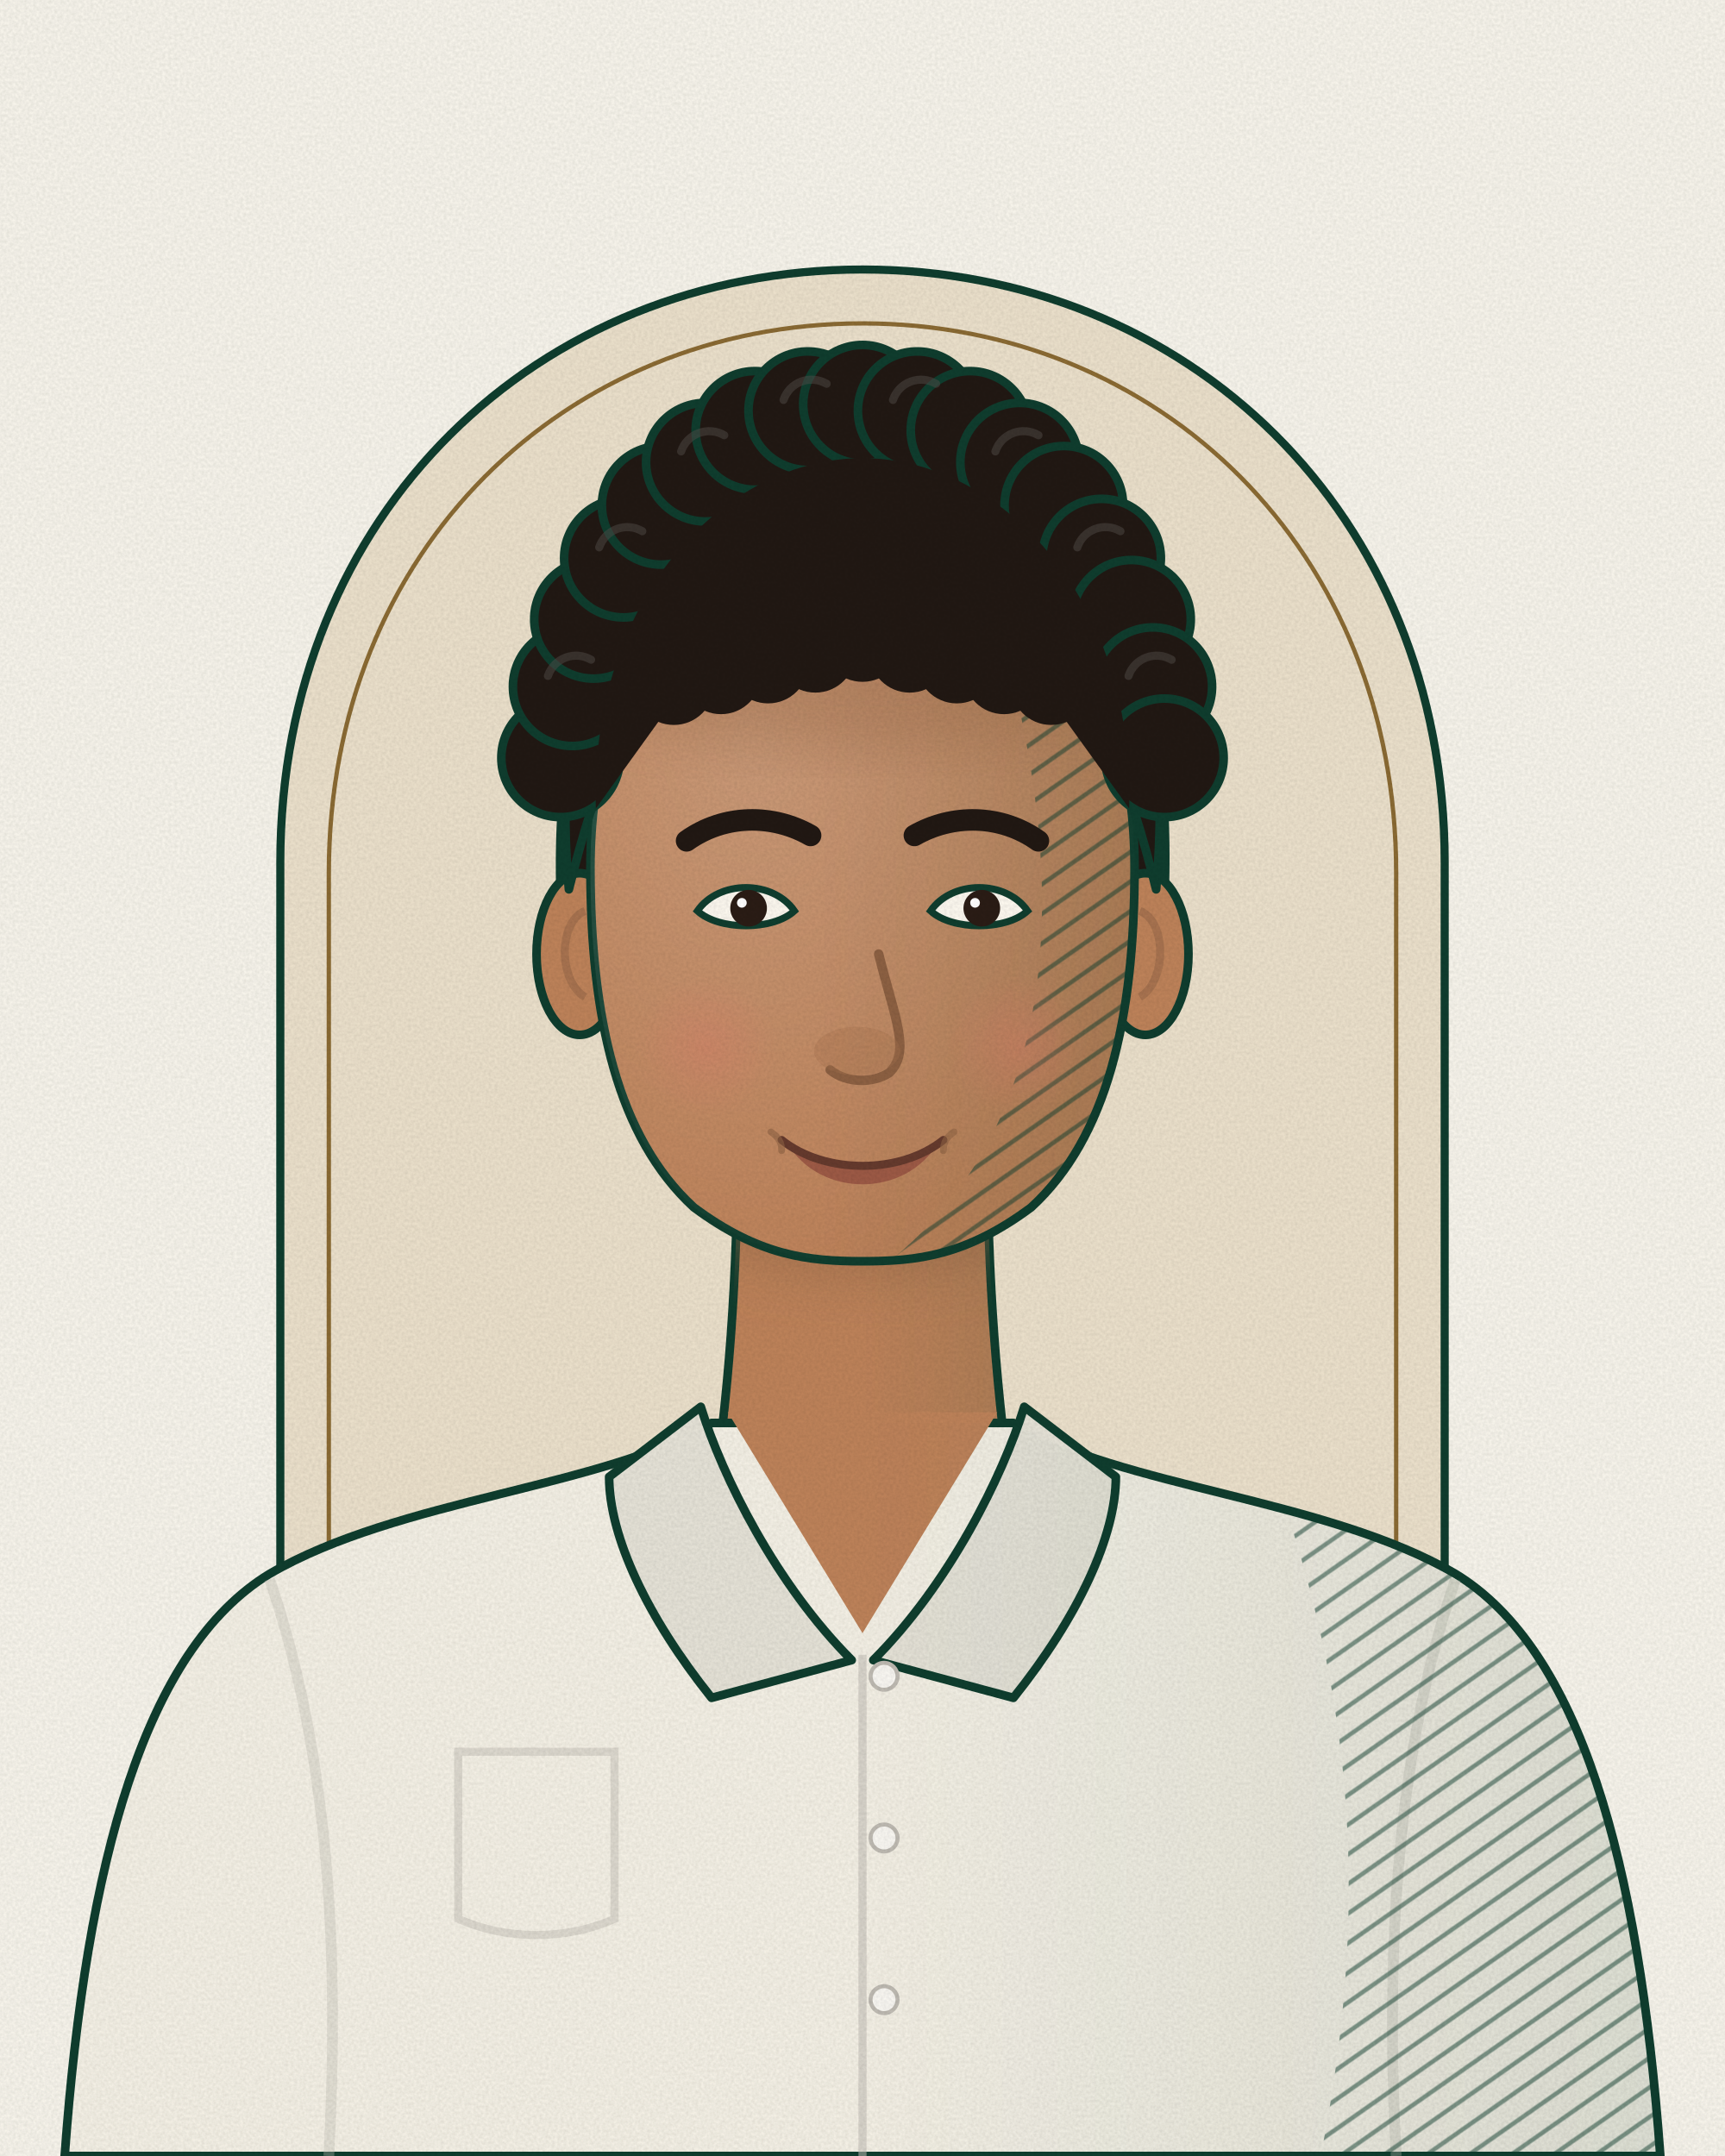
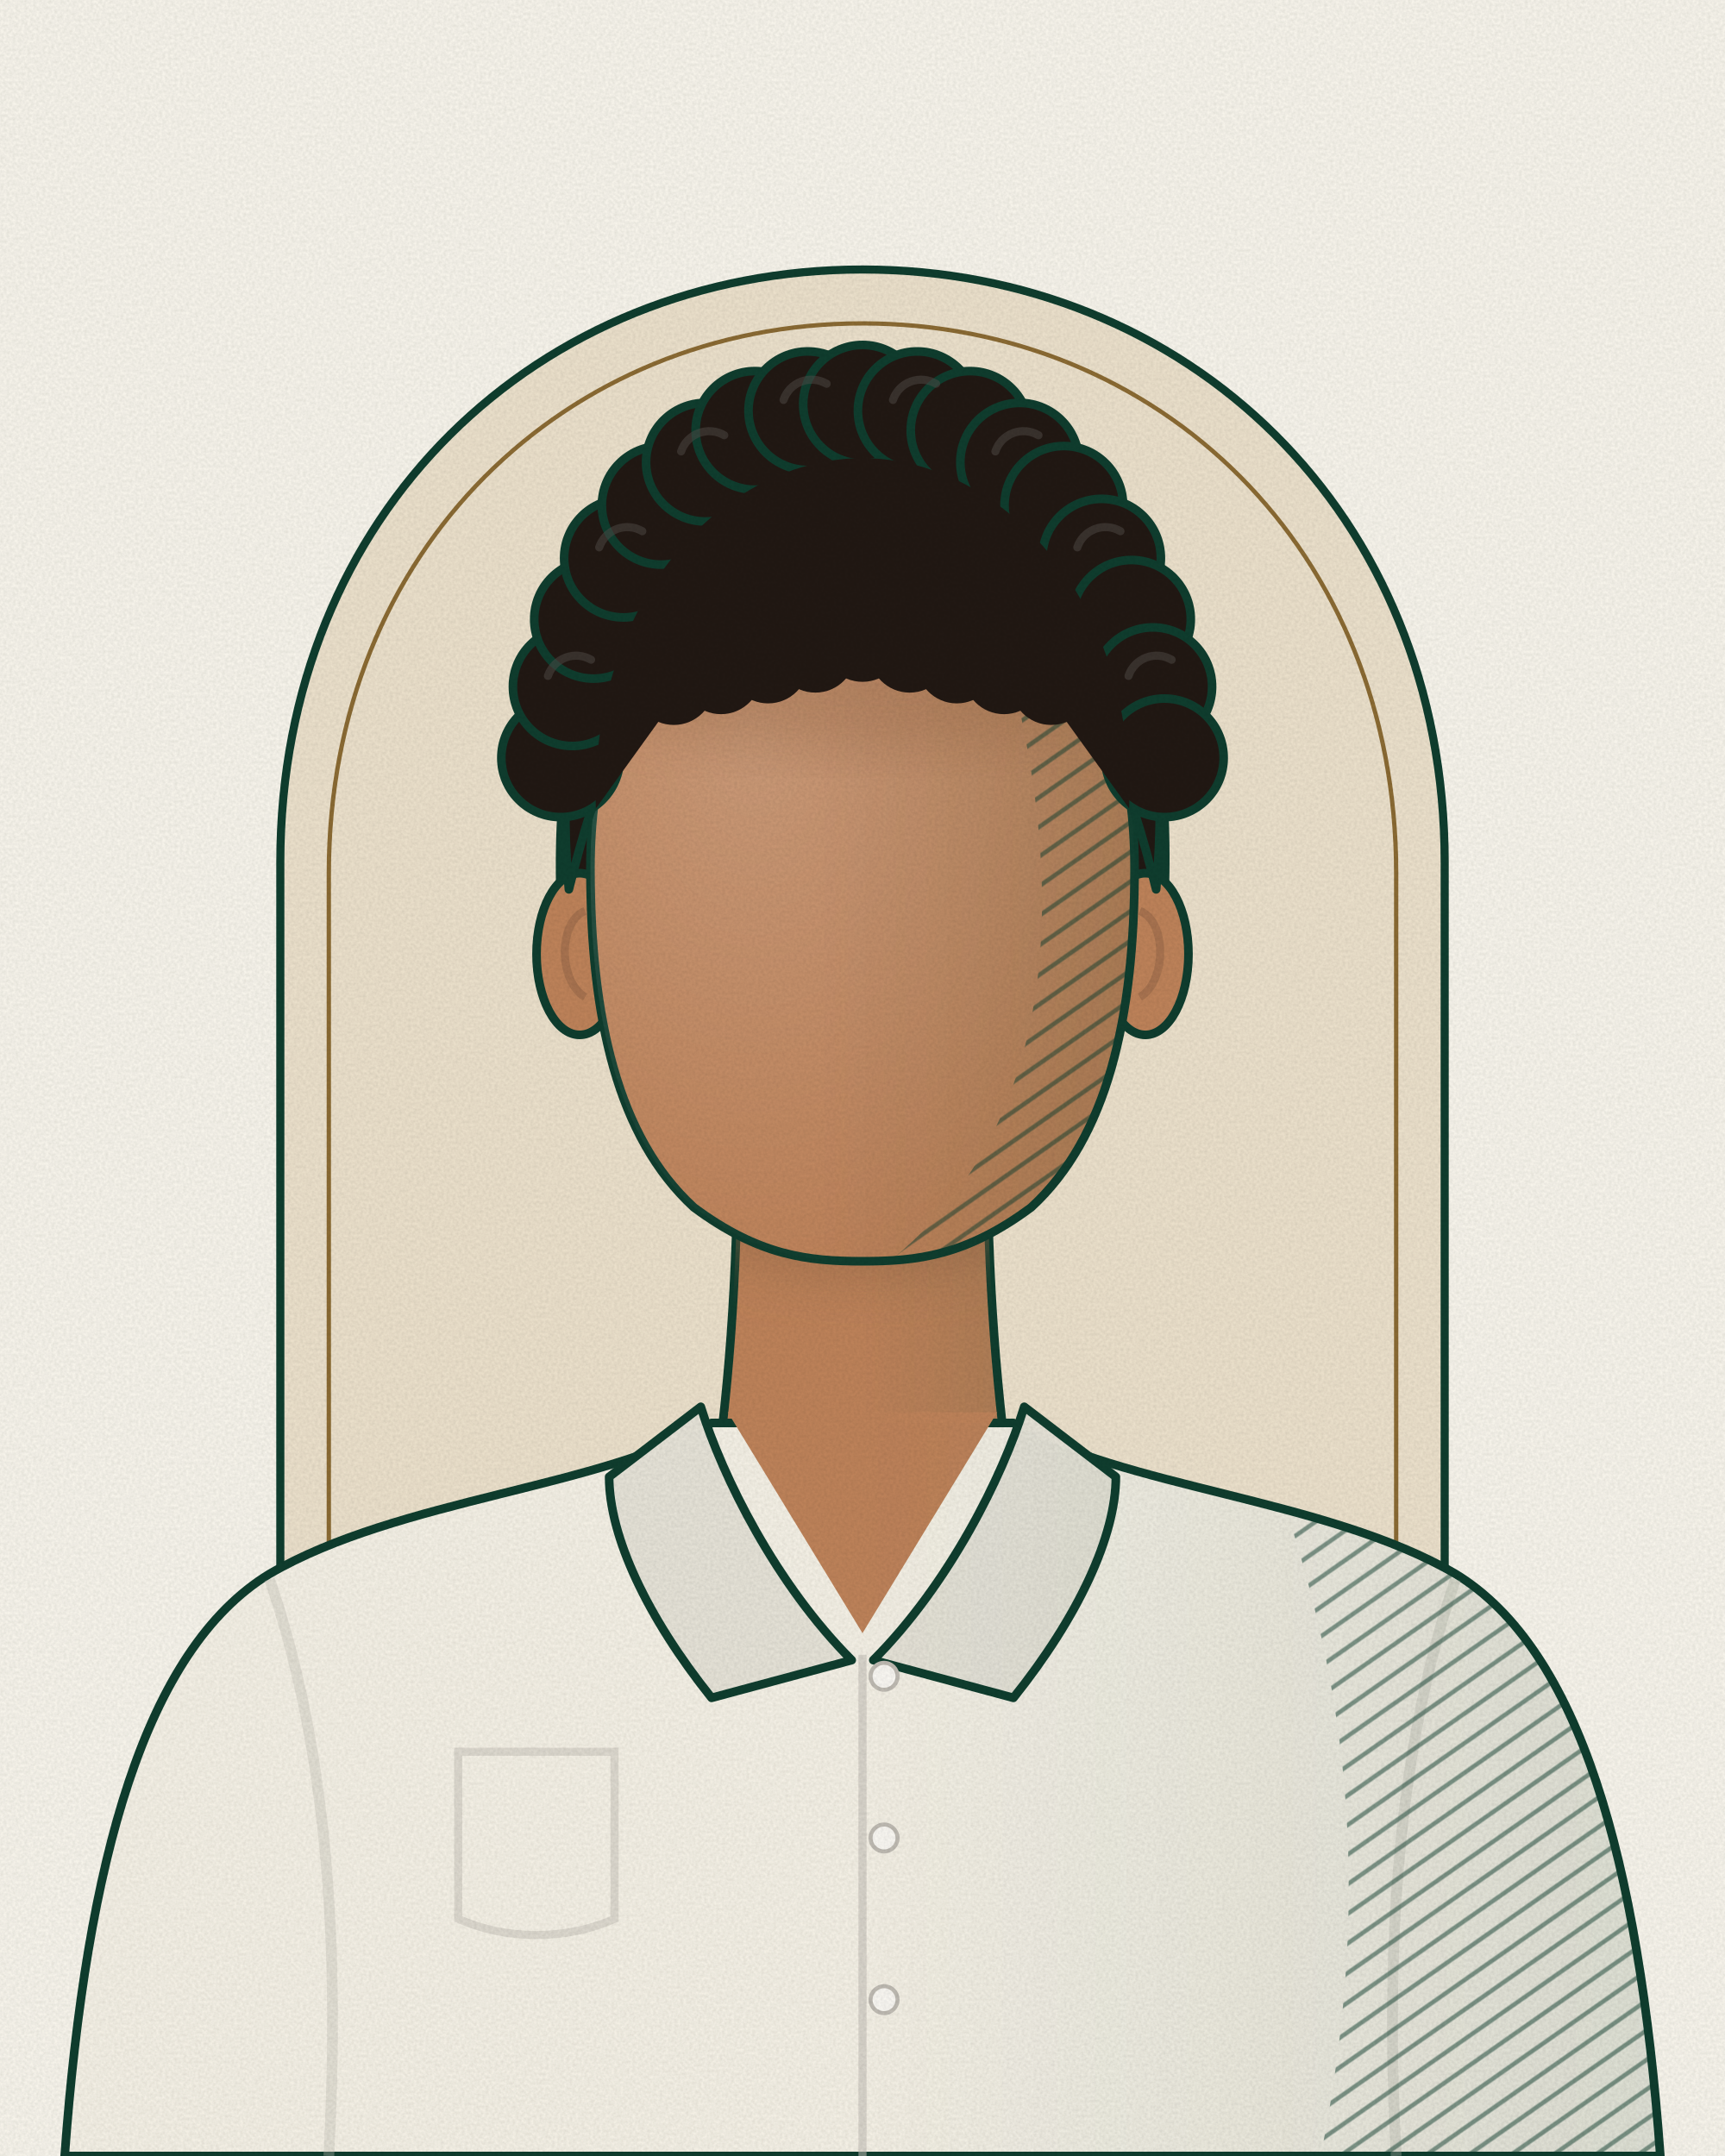
<svg xmlns="http://www.w3.org/2000/svg" width="640" height="800" viewBox="0 0 640 800">
  <defs>
    <filter id="ikat" x="-10%" y="-10%" width="120%" height="120%">
      <feGaussianBlur stdDeviation="0.8" />
    </filter>
    <radialGradient id="pipi">
      <stop offset="0" stop-color="#e0786a" stop-opacity="0.3" />
      <stop offset="1" stop-color="#e0786a" stop-opacity="0" />
    </radialGradient>
    <linearGradient id="bayangWajah" x1="0" y1="0" x2="1" y2="0">
      <stop offset="0.42" stop-color="#0f3d2e" stop-opacity="0" />
      <stop offset="1" stop-color="#0f3d2e" stop-opacity="0.12" />
    </linearGradient>
    <linearGradient id="bayangBadan" x1="0" y1="0" x2="1" y2="0">
      <stop offset="0.5" stop-color="#0f3d2e" stop-opacity="0" />
      <stop offset="1" stop-color="#0f3d2e" stop-opacity="0.102" />
    </linearGradient>
    <radialGradient id="cahaya" cx="0.3" cy="0.28" r="0.75">
      <stop offset="0" stop-color="#ffffff" stop-opacity="0.18" />
      <stop offset="1" stop-color="#ffffff" stop-opacity="0" />
    </radialGradient>
    <clipPath id="klipWajah">
      <path d="M 320 200 C 384.602 200 420.94 250 420.94 322 C 420.94 378 410.846 422 382.583 448 C 358.357 466 340.188 468 320 468 C 299.812 468 281.643 466 257.417 448 C 229.154 422 219.06 378 219.06 322 C 219.06 250 255.398 200 320 200 Z" />
    </clipPath>
    <clipPath id="klipLeher">
      <path d="M 274 400 C 274 460 272 500 266 546 C 300 566 340 566 374 546 C 368 500 366 460 366 400 Z" />
    </clipPath>
    <clipPath id="klipBadan">
      <path d="M 264 528 C 224 552 148 556 100 584 C 54 612 32 690 24 800 L 616 800 C 608 690 586 612 540 584 C 492 556 416 552 376 528 Z" />
    </clipPath>
    <clipPath id="klipArsirW">
      <path d="M 360 200 L 440.94 200 L 440.94 468 L 330 468 C 390 420 406 330 360 200 Z" />
    </clipPath>
    <clipPath id="klipArsirB">
      <path d="M 470 540 L 620 540 L 620 800 L 490 800 C 510 700 500 620 470 540 Z" />
    </clipPath>
    <filter id="lembut" x="-20%" y="-20%" width="140%" height="140%">
      <feGaussianBlur stdDeviation="10" />
    </filter>
    <filter id="lembut3" x="-50%" y="-50%" width="200%" height="200%">
      <feGaussianBlur stdDeviation="3.5" />
    </filter>
    <filter id="butir" x="0" y="0" width="100%" height="100%">
      <feTurbulence type="fractalNoise" baseFrequency="0.9" numOctaves="2" seed="28" result="n" />
      <feColorMatrix in="n" type="matrix" values="0 0 0 0 0  0 0 0 0 0  0 0 0 0 0  0 0 0 -1.4 1.1" result="a" />
      <feComposite in="a" in2="SourceGraphic" operator="in" />
    </filter>
    <pattern id="arsir" width="9" height="9" patternUnits="userSpaceOnUse" patternTransform="rotate(-35)">
      <path d="M0 4.5 L9 4.5" stroke="#0f3d2e" stroke-width="1.6" />
    </pattern>
  </defs>
  <rect width="640" height="800" fill="#f6f3ea" />
  <path d="M 104 800 L 104 320 C 104 190 200 100 320 100 C 440 100 536 190 536 320 L 536 800 Z" fill="#eadfca" stroke="#0f3d2e" stroke-width="3" />
  <path d="M 122 800 L 122 324 C 122 204 210 120 320 120 C 430 120 518 204 518 324 L 518 800" fill="none" stroke="#7f5d22" stroke-width="1.6" opacity=".9" />
  <path d="M 209.06 352 C 199.06 226 250 152 320 152 C 396 152 440.94 226 430.94 352 Z" fill="#211813" stroke="#0f3d2e" stroke-width="3.2" stroke-linejoin="round" />
  <path d="M 274 400 C 274 460 272 500 266 546 C 300 566 340 566 374 546 C 368 500 366 460 366 400 Z" fill="#bd8259" stroke="#0f3d2e" stroke-width="3.2" stroke-linejoin="round" />
  <g clip-path="url(#klipLeher)">
    <ellipse cx="320" cy="428" rx="80" ry="46" fill="#976847" opacity=".55" filter="url(#lembut)" />
    <rect x="260" y="400" width="120" height="180" fill="url(#bayangBadan)" />
  </g>
  <g>
    <path d="M 264 528 C 224 552 148 556 100 584 C 54 612 32 690 24 800 L 616 800 C 608 690 586 612 540 584 C 492 556 416 552 376 528 Z" fill="#f3efe4" stroke="#0f3d2e" stroke-width="3.2" stroke-linejoin="round" />
    <path d="M 270 524 L 320 606 L 370 524 Z" fill="#bd8259" />
    <path d="M 260 522 C 268 548 288 588 316 616 L 264 630 C 240 600 226 570 226 548 Z" fill="#e4e1d6" stroke="#0f3d2e" stroke-width="3.2" stroke-linejoin="round" />
    <path d="M 380 522 C 372 548 352 588 324 616 L 376 630 C 400 600 414 570 414 548 Z" fill="#e4e1d6" stroke="#0f3d2e" stroke-width="3.2" stroke-linejoin="round" />
    <path d="M 320 614 L 320 800" stroke="#bebab2" stroke-width="3" opacity=".55" />
    <circle cx="328" cy="622" r="5" fill="#f9f7f2" stroke="#bebab2" stroke-width="1.5" />
    <circle cx="328" cy="682" r="5" fill="#f9f7f2" stroke="#bebab2" stroke-width="1.5" />
    <circle cx="328" cy="742" r="5" fill="#f9f7f2" stroke="#bebab2" stroke-width="1.5" />
    <path d="M 170 650 L 228 650 L 228 712 C 210 720 188 720 170 712 Z" fill="none" stroke="#bebab2" stroke-width="3" opacity=".45" />
    <path d="M 100 586 C 122 650 126 724 122 800" fill="none" stroke="#bebab2" stroke-width="4" opacity=".35" />
    <path d="M 540 586 C 518 650 514 724 518 800" fill="none" stroke="#bebab2" stroke-width="4" opacity=".35" />
  </g>
  <rect x="20" y="520" width="600" height="280" fill="url(#bayangBadan)" clip-path="url(#klipBadan)" />
  <path d="M 264 528 C 224 552 148 556 100 584 C 54 612 32 690 24 800 L 616 800 C 608 690 586 612 540 584 C 492 556 416 552 376 528 Z" fill="url(#arsir)" opacity=".5" clip-path="url(#klipArsirB)" />
  <g fill="#bd8259" stroke="#0f3d2e" stroke-width="3.2" stroke-linejoin="round">
    <ellipse cx="215.06" cy="354" rx="16" ry="30" />
    <ellipse cx="424.94" cy="354" rx="16" ry="30" />
  </g>
  <g fill="none" stroke="#976847" stroke-width="3" opacity=".6">
    <path d="M 217.06 338 C 207.06 342 207.06 364 217.06 370" />
    <path d="M 422.94 338 C 432.94 342 432.94 364 422.94 370" />
  </g>
  <path d="M 320 200 C 384.602 200 420.94 250 420.94 322 C 420.94 378 410.846 422 382.583 448 C 358.357 466 340.188 468 320 468 C 299.812 468 281.643 466 257.417 448 C 229.154 422 219.06 378 219.06 322 C 219.06 250 255.398 200 320 200 Z" fill="#bd8259" stroke="#0f3d2e" stroke-width="3.2" stroke-linejoin="round" />
  <g clip-path="url(#klipWajah)">
    <rect x="219.06" y="200" width="201.88" height="268" fill="url(#bayangWajah)" />
    <rect x="219.06" y="200" width="201.88" height="268" fill="url(#cahaya)" />
    <ellipse cx="320" cy="252" rx="110.94" ry="26" fill="#976847" opacity=".35" filter="url(#lembut)" />
  </g>
  <path d="M 320 200 C 384.602 200 420.94 250 420.94 322 C 420.94 378 410.846 422 382.583 448 C 358.357 466 340.188 468 320 468 C 299.812 468 281.643 466 257.417 448 C 229.154 422 219.06 378 219.06 322 C 219.06 250 255.398 200 320 200 Z" fill="url(#arsir)" opacity=".5" clip-path="url(#klipArsirW)" />
-   <circle cx="262" cy="388" r="26" fill="url(#pipi)" />
-   <circle cx="378" cy="388" r="26" fill="url(#pipi)" />
-   <path d="M 326 354 C 332 378 338 390 330 398 C 324 402 314 402 308 397" fill="none" stroke="#8c6042" stroke-width="3.5" stroke-linecap="round" />
-   <ellipse cx="318" cy="390" rx="16" ry="9" fill="#a6724e" opacity=".35" />
-   <path d="M 292 424 C 306 434.8 334 434.8 348 424 C 336 444.6 304 444.6 292 424 Z" fill="#9c5945" />
-   <path d="M 290 423 C 306 435.8 334 435.8 350 423" fill="none" stroke="#653a2d" stroke-width="3" stroke-linecap="round" />
-   <path d="M 286 420 C 289 422 290 424 290 427 M 354 420 C 351 422 350 424 350 427" stroke="#8e6243" stroke-width="2.5" stroke-linecap="round" fill="none" opacity=".6" />
-   <path d="M 258.74 338 C 266.74 326.45 286.74 326.45 294.74 338 C 286.74 345.35 266.74 345.35 258.74 338 Z" fill="#fbf7ee" stroke="#0f3d2e" stroke-width="2.6" />
-   <circle cx="277.74" cy="337" r="6.8" fill="#2a1c15" />
-   <circle cx="275.24" cy="335" r="1.8" fill="#fff" />
-   <path d="M 345.26 338 C 353.26 326.45 373.26 326.45 381.26 338 C 373.26 345.35 353.26 345.35 345.26 338 Z" fill="#fbf7ee" stroke="#0f3d2e" stroke-width="2.6" />
-   <circle cx="364.26" cy="337" r="6.8" fill="#2a1c15" />
-   <circle cx="361.76" cy="335" r="1.8" fill="#fff" />
-   <path d="M 254.74 312 C 268.74 302 286.74 302 300.74 310" fill="none" stroke="#211813" stroke-width="8" stroke-linecap="round" />
-   <path d="M 385.26 312 C 371.26 302 353.26 302 339.26 310" fill="none" stroke="#211813" stroke-width="8" stroke-linecap="round" />
  <g>
    <path d="M 211.06 330 C 201.06 220 250 148 320 148 C 392 148 438.94 220 428.94 330 C 418.94 290 408.94 262 384 246 C 350 238 290 238 256 246 C 231.06 262 221.06 290 211.06 330 Z" fill="#211813" stroke="#0f3d2e" stroke-width="3.2" stroke-linejoin="round" />
    <circle cx="208.0" cy="281.2" r="22" fill="#211813" stroke="#0f3d2e" stroke-width="3.2" stroke-linejoin="round" />
    <circle cx="212.3" cy="254.8" r="22" fill="#211813" stroke="#0f3d2e" stroke-width="3.2" stroke-linejoin="round" />
    <circle cx="220.2" cy="229.8" r="22" fill="#211813" stroke="#0f3d2e" stroke-width="3.2" stroke-linejoin="round" />
    <circle cx="231.3" cy="207.1" r="22" fill="#211813" stroke="#0f3d2e" stroke-width="3.2" stroke-linejoin="round" />
    <circle cx="245.3" cy="187.5" r="22" fill="#211813" stroke="#0f3d2e" stroke-width="3.2" stroke-linejoin="round" />
    <circle cx="261.7" cy="171.5" r="22" fill="#211813" stroke="#0f3d2e" stroke-width="3.2" stroke-linejoin="round" />
    <circle cx="280.1" cy="159.7" r="22" fill="#211813" stroke="#0f3d2e" stroke-width="3.2" stroke-linejoin="round" />
    <circle cx="299.7" cy="152.4" r="22" fill="#211813" stroke="#0f3d2e" stroke-width="3.2" stroke-linejoin="round" />
    <circle cx="320.0" cy="150.0" r="22" fill="#211813" stroke="#0f3d2e" stroke-width="3.2" stroke-linejoin="round" />
    <circle cx="340.3" cy="152.4" r="22" fill="#211813" stroke="#0f3d2e" stroke-width="3.2" stroke-linejoin="round" />
    <circle cx="359.9" cy="159.7" r="22" fill="#211813" stroke="#0f3d2e" stroke-width="3.2" stroke-linejoin="round" />
    <circle cx="378.3" cy="171.5" r="22" fill="#211813" stroke="#0f3d2e" stroke-width="3.2" stroke-linejoin="round" />
    <circle cx="394.7" cy="187.5" r="22" fill="#211813" stroke="#0f3d2e" stroke-width="3.2" stroke-linejoin="round" />
    <circle cx="408.7" cy="207.1" r="22" fill="#211813" stroke="#0f3d2e" stroke-width="3.2" stroke-linejoin="round" />
    <circle cx="419.8" cy="229.8" r="22" fill="#211813" stroke="#0f3d2e" stroke-width="3.2" stroke-linejoin="round" />
    <circle cx="427.7" cy="254.8" r="22" fill="#211813" stroke="#0f3d2e" stroke-width="3.2" stroke-linejoin="round" />
    <circle cx="432.0" cy="281.2" r="22" fill="#211813" stroke="#0f3d2e" stroke-width="3.2" stroke-linejoin="round" />
    <circle cx="250" cy="254" r="15" fill="#211813" />
    <circle cx="267.5" cy="250" r="15" fill="#211813" />
    <circle cx="285" cy="246" r="15" fill="#211813" />
    <circle cx="302.5" cy="242" r="15" fill="#211813" />
    <circle cx="320" cy="238" r="15" fill="#211813" />
    <circle cx="337.5" cy="242" r="15" fill="#211813" />
    <circle cx="355" cy="246" r="15" fill="#211813" />
    <circle cx="372.5" cy="250" r="15" fill="#211813" />
    <circle cx="390" cy="254" r="15" fill="#211813" />
    <path d="M 221.06 300 C 219.06 220 270 170 320 170 C 370 170 420.94 220 418.94 300 L 380 246 L 260 246 Z" fill="#211813" />
    <path d="M 203.3 250.8 a 11 11 0 0 1 16 -6" fill="none" stroke="#524b47" stroke-width="3" stroke-linecap="round" opacity=".5" />
    <path d="M 222.3 203.1 a 11 11 0 0 1 16 -6" fill="none" stroke="#524b47" stroke-width="3" stroke-linecap="round" opacity=".5" />
    <path d="M 252.7 167.5 a 11 11 0 0 1 16 -6" fill="none" stroke="#524b47" stroke-width="3" stroke-linecap="round" opacity=".5" />
    <path d="M 290.7 148.4 a 11 11 0 0 1 16 -6" fill="none" stroke="#524b47" stroke-width="3" stroke-linecap="round" opacity=".5" />
    <path d="M 331.3 148.4 a 11 11 0 0 1 16 -6" fill="none" stroke="#524b47" stroke-width="3" stroke-linecap="round" opacity=".5" />
    <path d="M 369.3 167.5 a 11 11 0 0 1 16 -6" fill="none" stroke="#524b47" stroke-width="3" stroke-linecap="round" opacity=".5" />
    <path d="M 399.7 203.1 a 11 11 0 0 1 16 -6" fill="none" stroke="#524b47" stroke-width="3" stroke-linecap="round" opacity=".5" />
    <path d="M 418.7 250.8 a 11 11 0 0 1 16 -6" fill="none" stroke="#524b47" stroke-width="3" stroke-linecap="round" opacity=".5" />
  </g>
  <rect width="640" height="800" fill="#3b2a1c" filter="url(#butir)" opacity="0.08" />
</svg>
